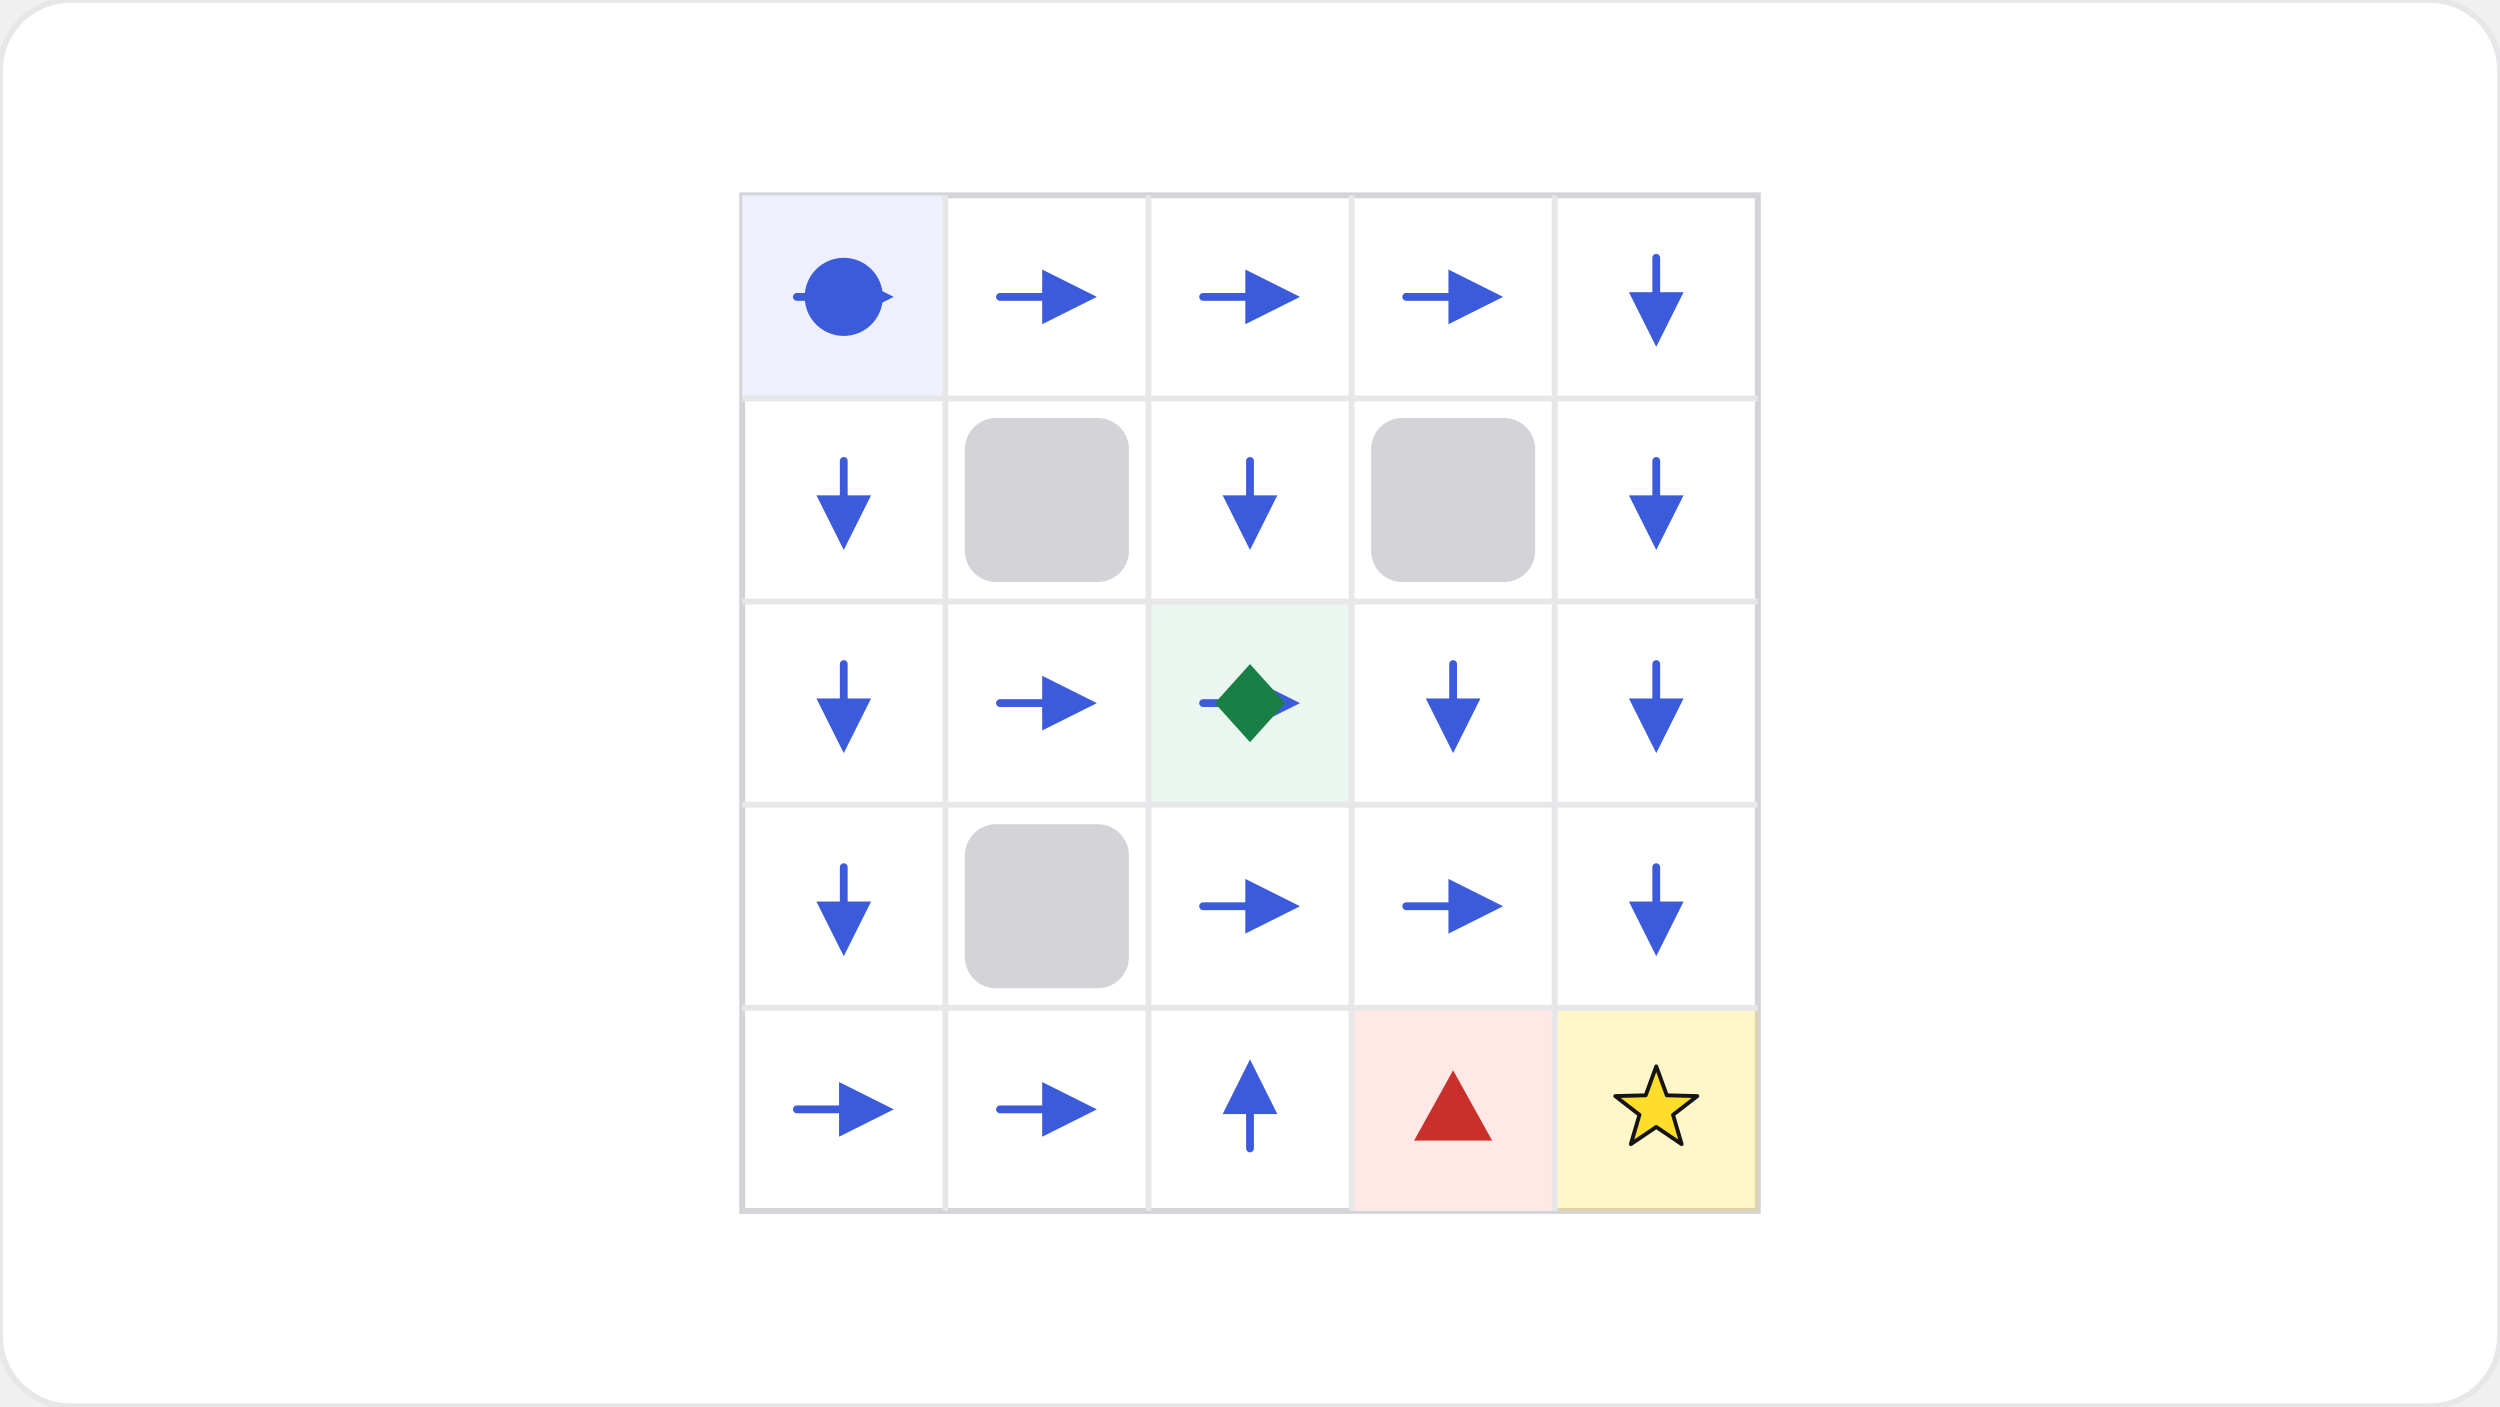
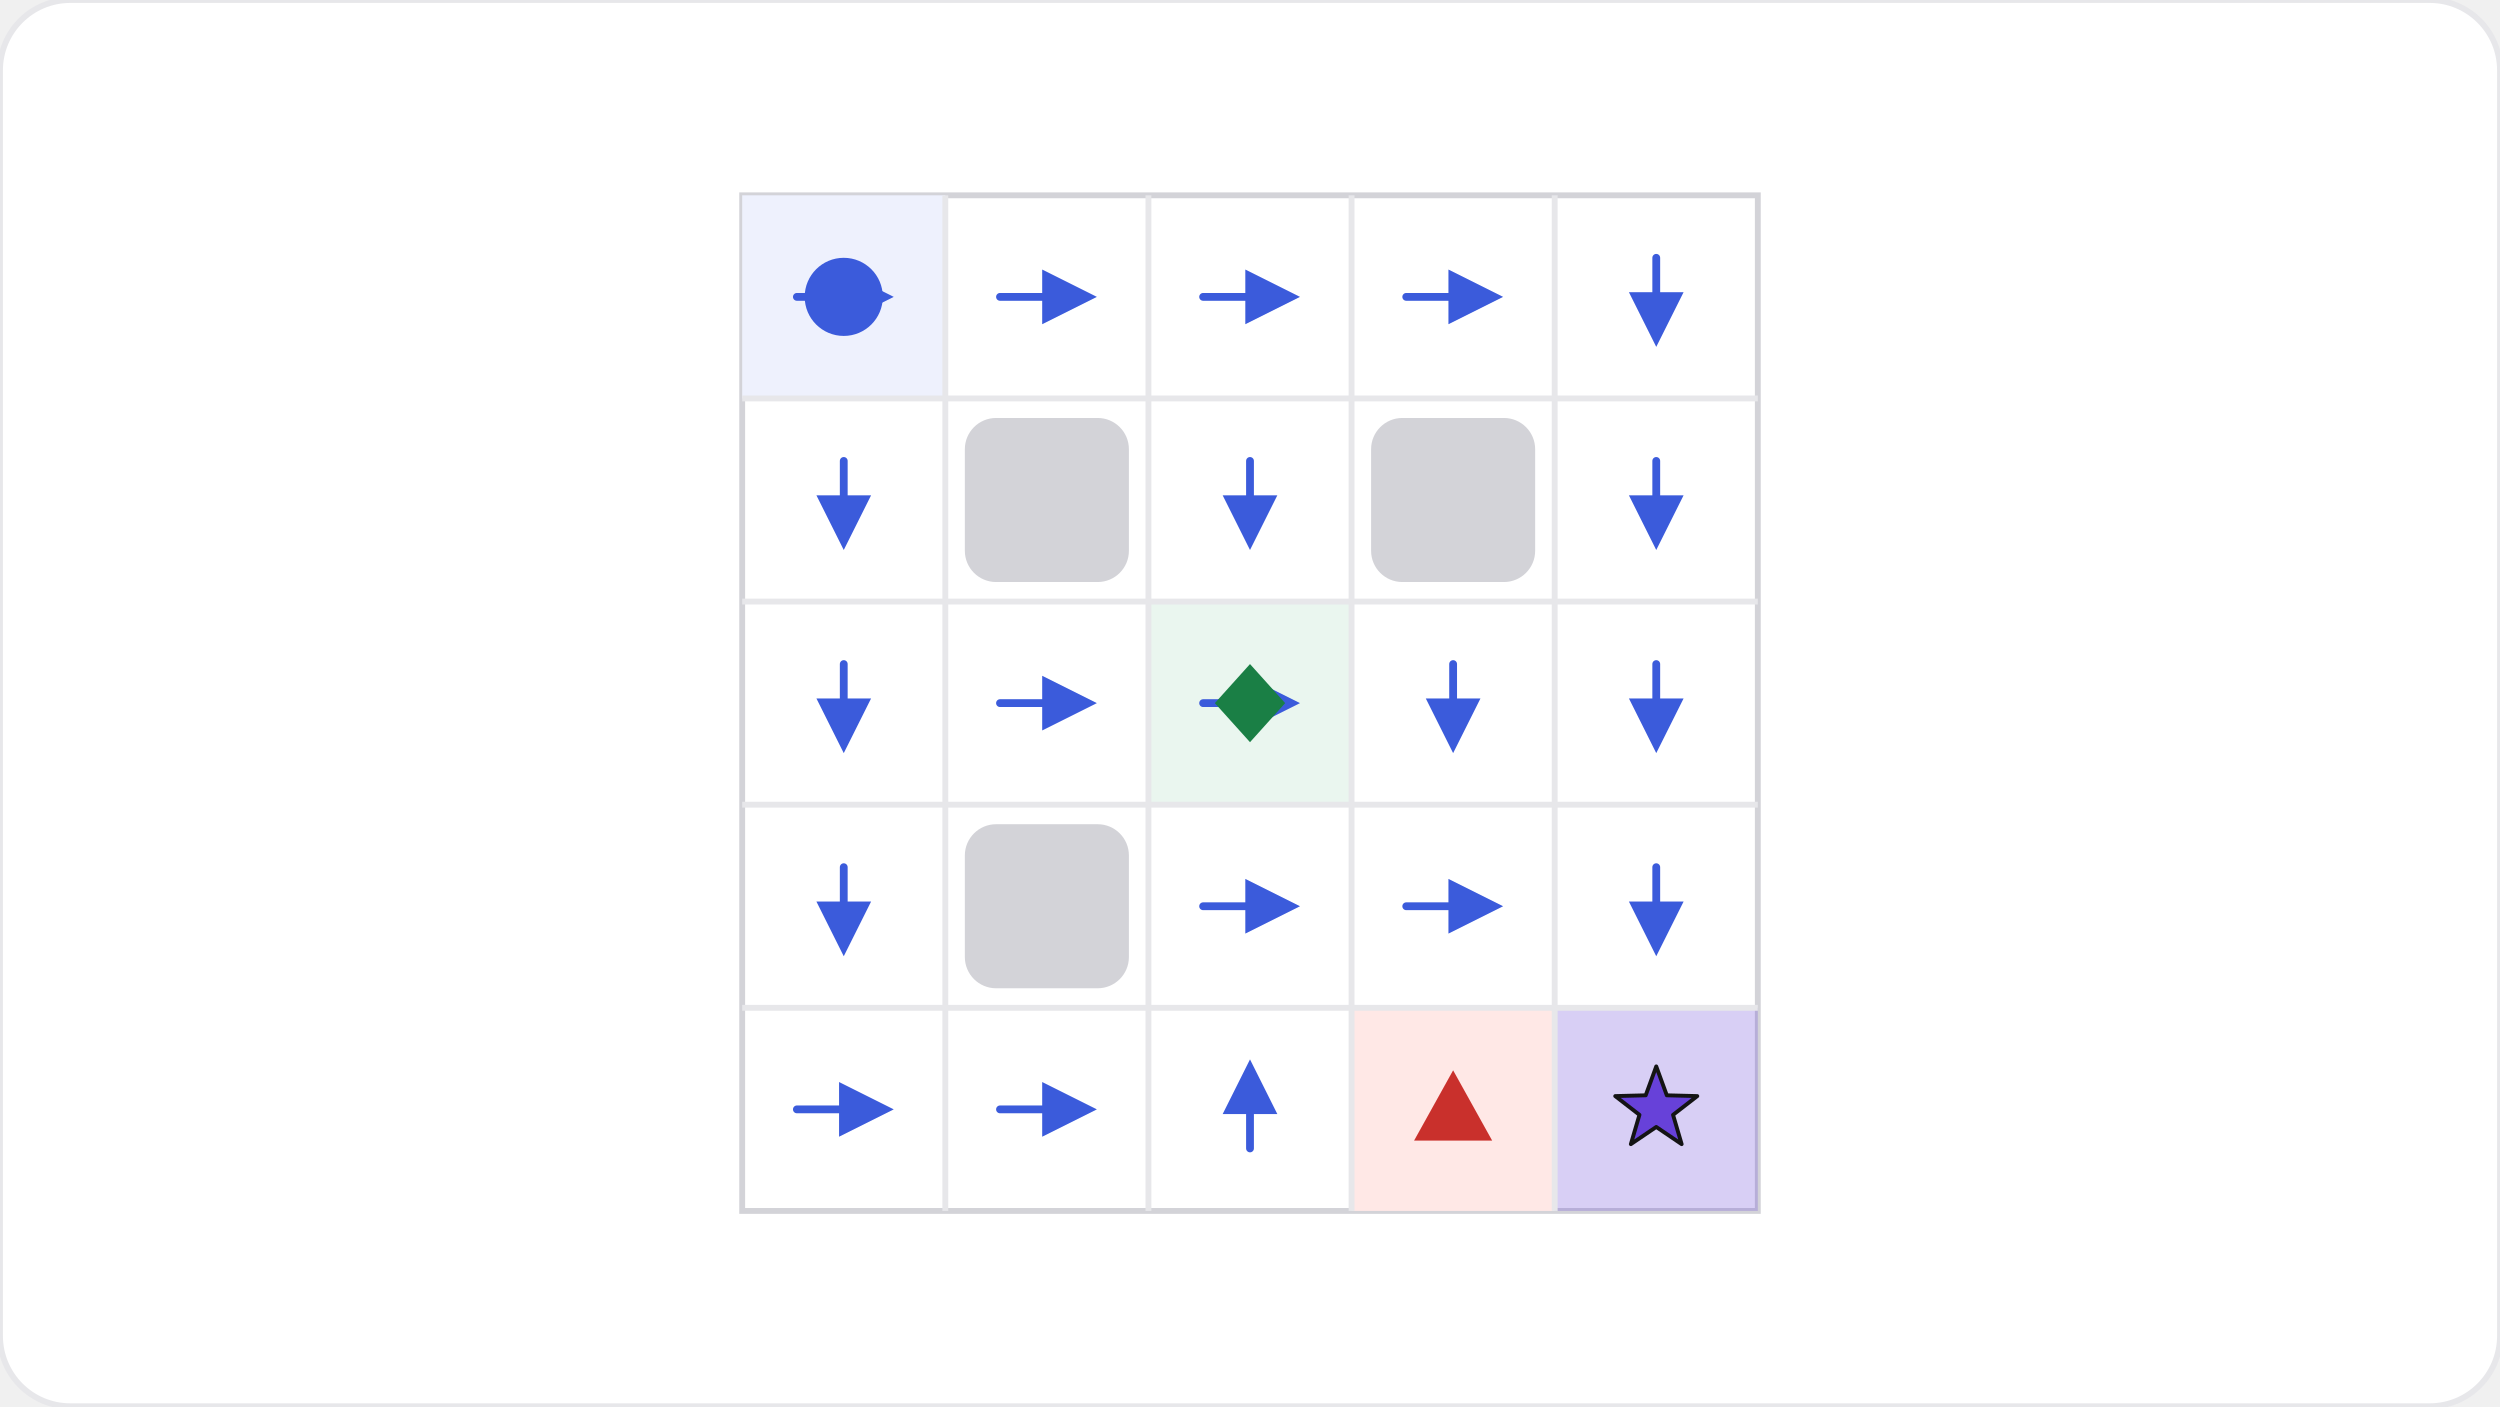
<svg xmlns="http://www.w3.org/2000/svg" viewBox="0 0 640 360" font-family="Onest, 'Segoe UI', system-ui, Arial, sans-serif">
  <rect width="640" height="360" rx="18" fill="#ffffff" stroke="#e7e7ea" stroke-width="1.5" />
  <defs>
    <marker id="arr" viewBox="0 0 10 10" refX="8" refY="5" markerWidth="7" markerHeight="7" orient="auto-start-reverse">
      <path d="M0 0L10 5L0 10z" fill="#3b5bdb" />
    </marker>
    <path id="dia" d="M0 -10L9 0L0 10L-9 0Z" />
    <path id="tri" d="M0 -10L10 8L-10 8Z" stroke-linejoin="round" />
    <path id="star" d="M0 -11L2.7 -3.6L10.5 -3.4L4.3 1.4L6.5 8.9L0 4.5L-6.5 8.9L-4.3 1.4L-10.5 -3.4L-2.7 -3.6Z" stroke-linejoin="round" />
  </defs>
  <rect x="190" y="50" width="260" height="260" fill="#ffffff" stroke="#d3d3d8" stroke-width="1.5" />
  <rect x="190" y="50" width="52" height="52" fill="#eef1fd" />
  <rect x="294" y="154" width="52" height="52" fill="#eaf6ef" />
  <rect x="346" y="258" width="52" height="52" fill="#ffe8e6" />
-   <rect x="398" y="258" width="52" height="52" fill="#ffdd2d" fill-opacity="0.25" />
+   <rect x="398" y="258" width="52" height="52" fill="#6741d9" fill-opacity="0.25" />
  <g stroke="#e7e7ea" stroke-width="1.5">
    <line x1="242" y1="50" x2="242" y2="310" />
    <line x1="294" y1="50" x2="294" y2="310" />
    <line x1="346" y1="50" x2="346" y2="310" />
    <line x1="398" y1="50" x2="398" y2="310" />
    <line x1="190" y1="102" x2="450" y2="102" />
    <line x1="190" y1="154" x2="450" y2="154" />
    <line x1="190" y1="206" x2="450" y2="206" />
    <line x1="190" y1="258" x2="450" y2="258" />
  </g>
  <rect x="247" y="107" width="42" height="42" rx="8" fill="#d3d3d8" />
  <rect x="351" y="107" width="42" height="42" rx="8" fill="#d3d3d8" />
  <rect x="247" y="211" width="42" height="42" rx="8" fill="#d3d3d8" />
  <g stroke="#3b5bdb" stroke-width="2" stroke-linecap="round" fill="none">
    <path d="M204 76L226 76" marker-end="url(#arr)" />
    <path d="M256 76L278 76" marker-end="url(#arr)" />
    <path d="M308 76L330 76" marker-end="url(#arr)" />
    <path d="M360 76L382 76" marker-end="url(#arr)" />
    <path d="M424 66L424 86" marker-end="url(#arr)" />
    <path d="M216 118L216 138" marker-end="url(#arr)" />
    <path d="M320 118L320 138" marker-end="url(#arr)" />
    <path d="M424 118L424 138" marker-end="url(#arr)" />
    <path d="M216 170L216 190" marker-end="url(#arr)" />
    <path d="M256 180L278 180" marker-end="url(#arr)" />
    <path d="M308 180L330 180" marker-end="url(#arr)" />
    <path d="M372 170L372 190" marker-end="url(#arr)" />
    <path d="M424 170L424 190" marker-end="url(#arr)" />
    <path d="M216 222L216 242" marker-end="url(#arr)" />
    <path d="M308 232L330 232" marker-end="url(#arr)" />
    <path d="M360 232L382 232" marker-end="url(#arr)" />
    <path d="M424 222L424 242" marker-end="url(#arr)" />
    <path d="M204 284L226 284" marker-end="url(#arr)" />
    <path d="M256 284L278 284" marker-end="url(#arr)" />
    <path d="M320 294L320 274" marker-end="url(#arr)" />
  </g>
  <use href="#dia" transform="translate(320 180)" fill="#1a7f45" />
  <use href="#tri" transform="translate(372 284)" fill="#c9302c" />
-   <use href="#star" transform="translate(424 284)" fill="#ffdd2d" stroke="#141414" stroke-width="1" />
+   <use href="#star" transform="translate(424 284)" fill="#6741d9" stroke="#141414" stroke-width="1" />
  <circle cx="216" cy="76" r="10" fill="#3b5bdb" />
</svg>
